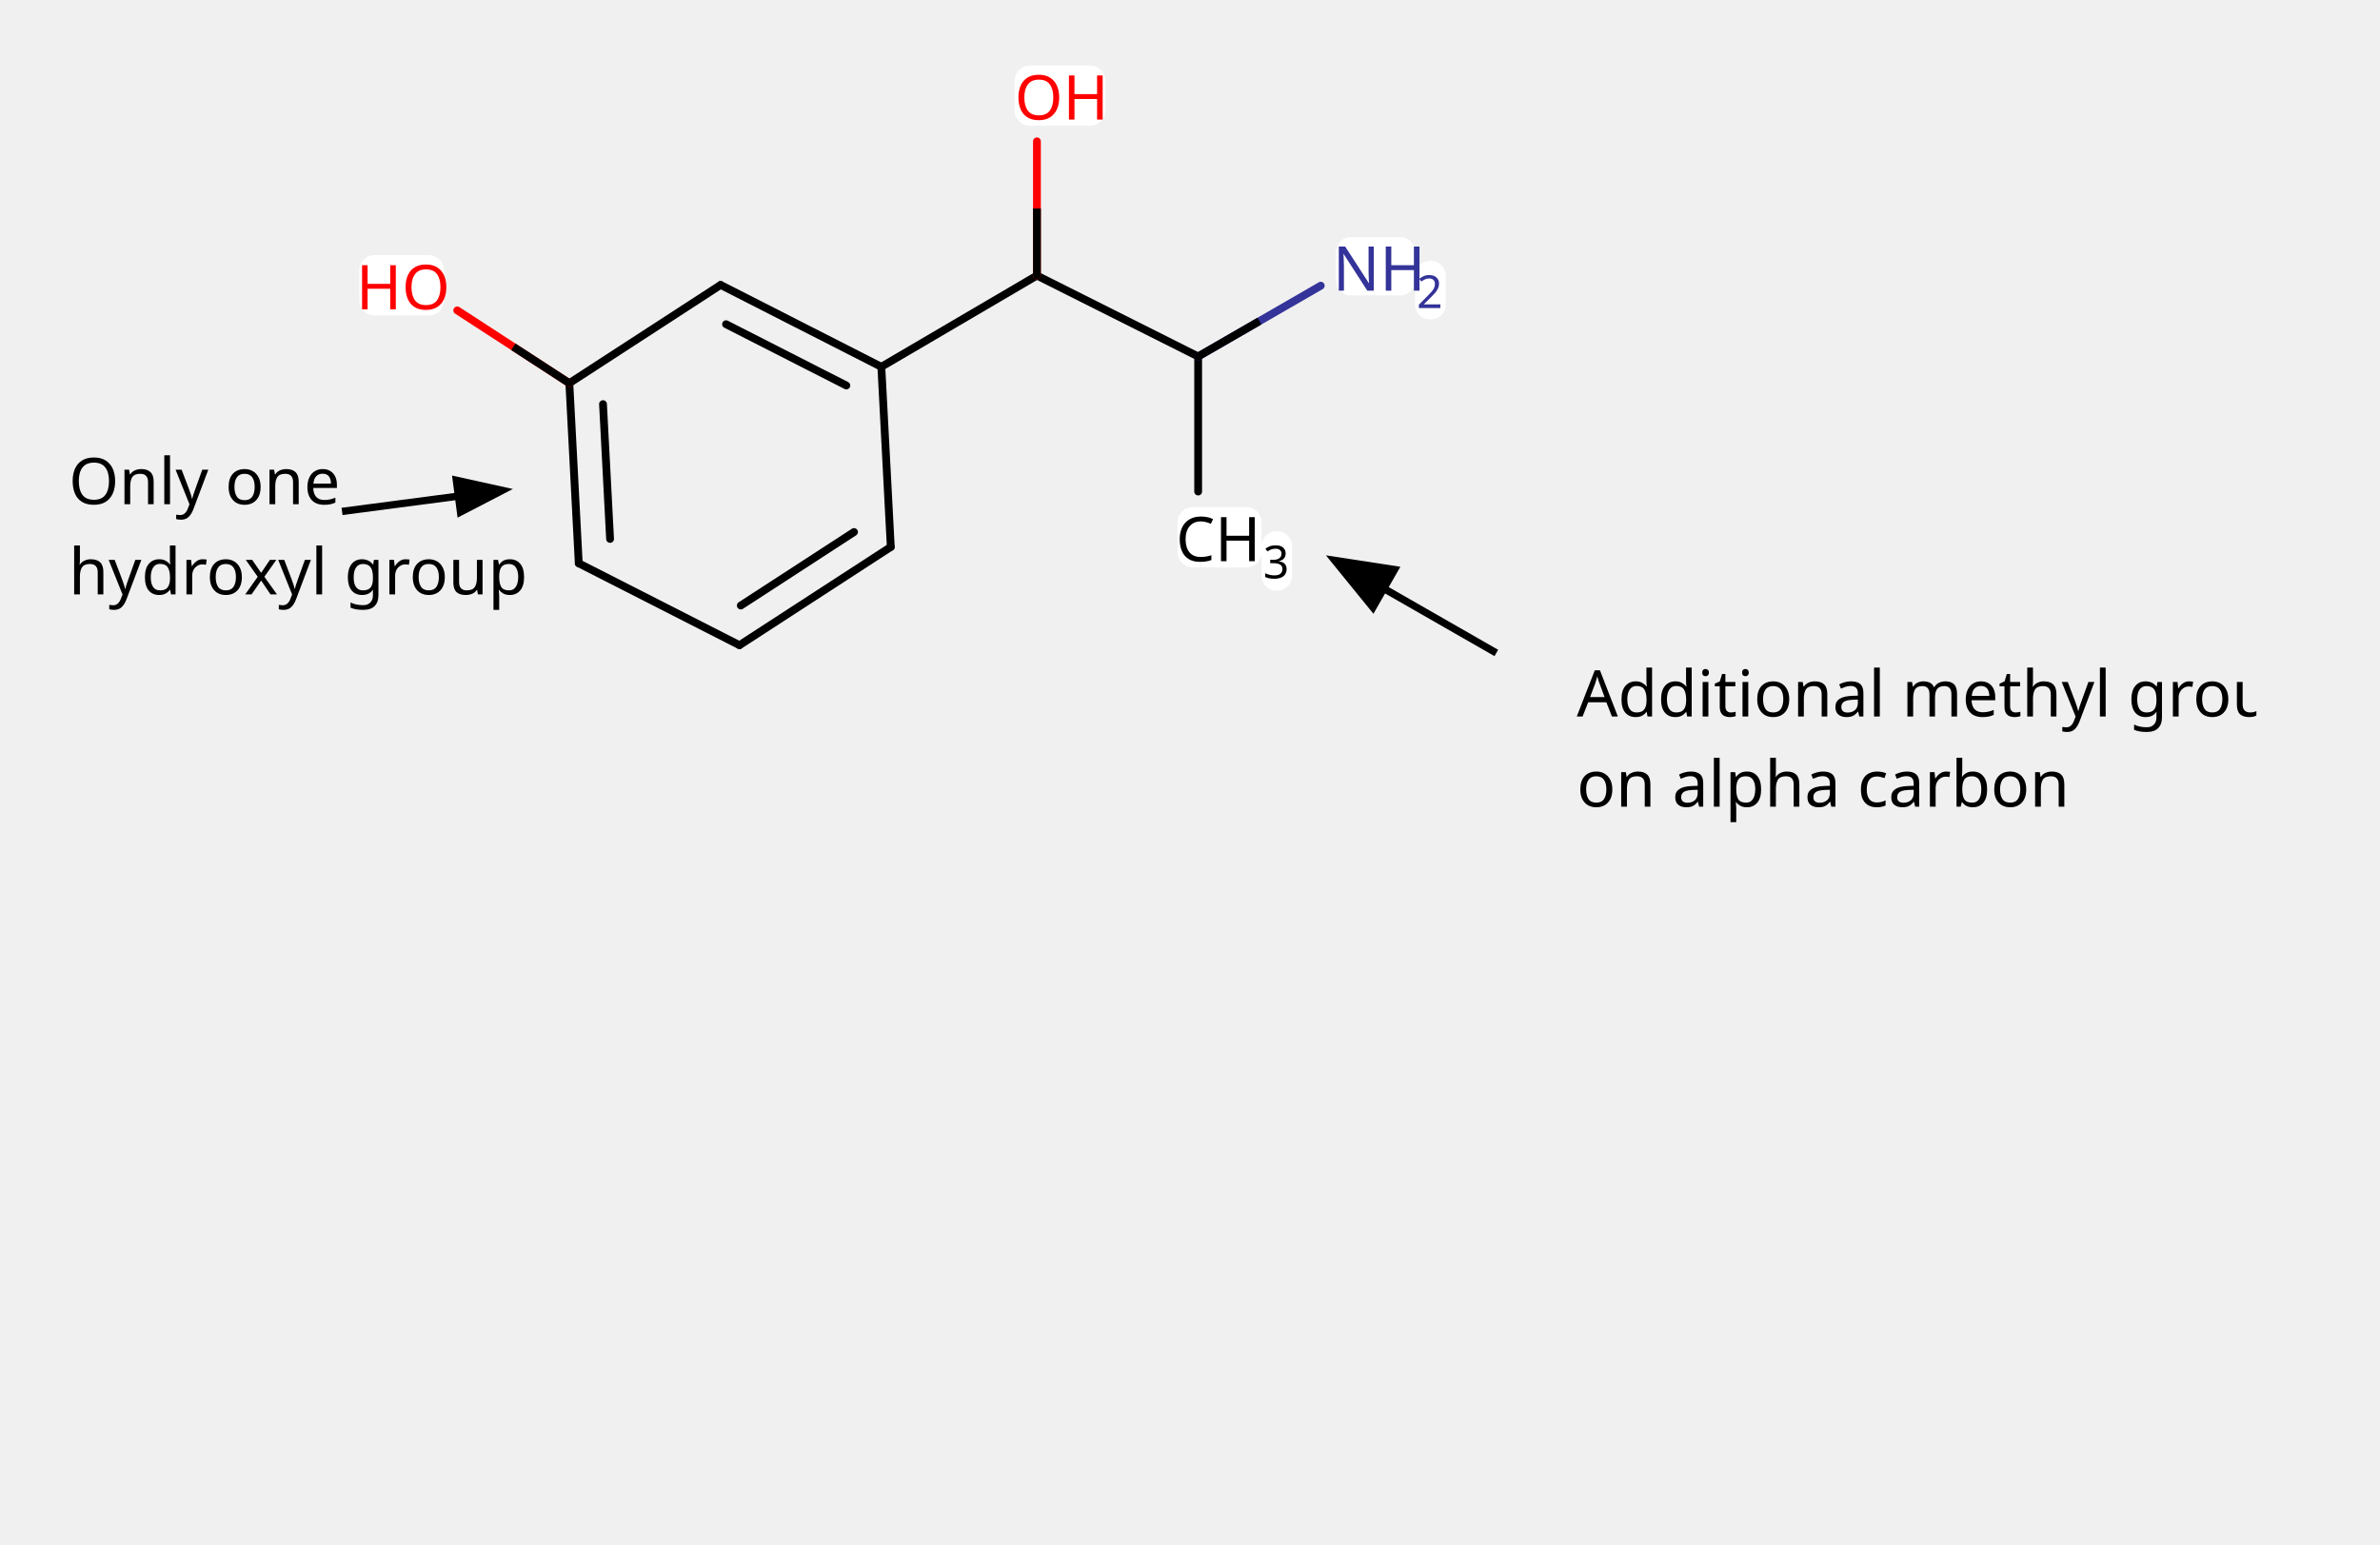
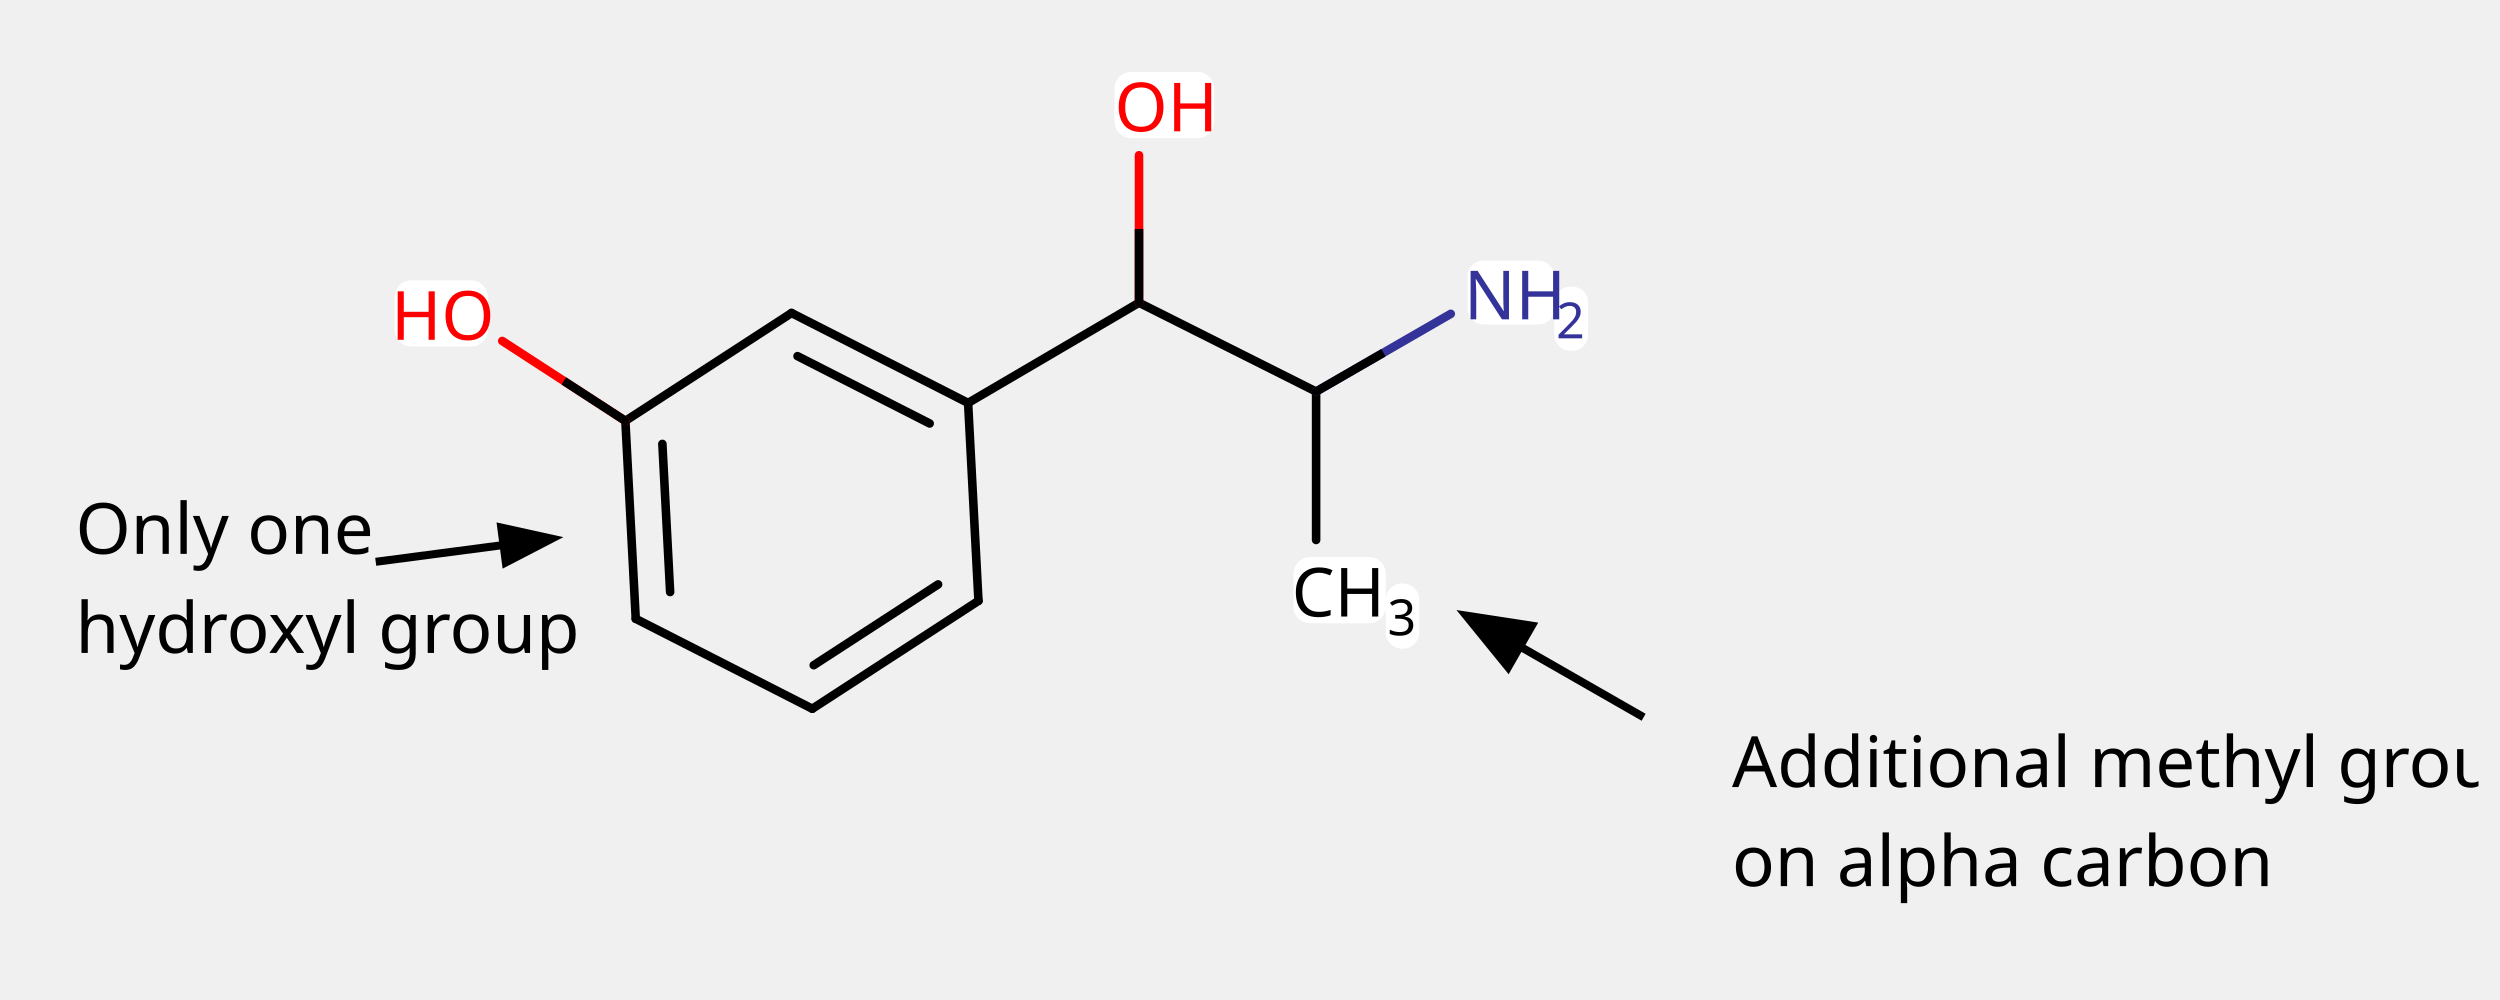
- <svg xmlns="http://www.w3.org/2000/svg" color-interpolation="auto" stroke="#000" stroke-linecap="square" width="732" stroke-miterlimit="10" height="475" font-family="'Dialog'" font-size="12">
+ <svg xmlns="http://www.w3.org/2000/svg" height="280" width="700" color-interpolation="auto" stroke="#000" stroke-linecap="square" stroke-miterlimit="10" font-family="'Dialog'" font-size="12">
  <defs>
    <clipPath id="a">
      <path d="M0 0h732v475H0V0z" />
    </clipPath>
    <clipPath id="b">
      <path d="M368.508 87.874c-12.024 0-21.772 9.747-21.772 21.771 0 12.024 9.748 21.772 21.772 21.772s21.772-9.748 21.772-21.772-9.748-21.771-21.772-21.771z" />
    </clipPath>
    <clipPath id="c">
      <path d="M318.923 64.116c-11.4 0-20.642 9.242-20.642 20.642 0 11.4 9.242 20.642 20.642 20.642 11.4 0 20.642-9.242 20.642-20.642 0-11.4-9.242-20.642-20.642-20.642z" />
    </clipPath>
    <clipPath id="d">
      <path d="M175.105 97.306c-11.35 0-20.55 9.2-20.55 20.55 0 11.35 9.2 20.55 20.55 20.55 11.35 0 20.55-9.2 20.55-20.55 0-11.35-9.2-20.55-20.55-20.55z" />
    </clipPath>
    <clipPath id="e">
      <path d="M-361.68-152.625h732v475h-732v-475z" />
    </clipPath>
    <clipPath id="f">
      <path d="M-388.508-162.87h732v475h-732v-475z" />
    </clipPath>
    <clipPath id="g">
      <path d="M-409.923-69.405h732v475h-732v-475z" />
    </clipPath>
    <clipPath id="h">
      <path d="M-435.72-79.742h732v475h-732v-475z" />
    </clipPath>
    <clipPath id="i">
      <path d="M-312.08-16.778h732v475h-732v-475z" />
    </clipPath>
    <clipPath id="j">
      <path d="M-109.513-75.139h732v475h-732v-475z" />
    </clipPath>
    <clipPath id="k">
      <path d="M484.483 198.29h105.984v28.766H484.484V198.29z" />
    </clipPath>
    <clipPath id="l">
      <path d="M20.565 133.142h87.31v53.497h-87.31v-53.497z" />
    </clipPath>
  </defs>
  <path d="M220.98 86.631l-46.53 30.218a1.2 1.2 0 1 0 1.309 2.014l46.529-30.218a1.2 1.2 0 1 0-1.308-2.014z" clip-path="url(#a)" text-rendering="geometricPrecision" stroke="none" />
  <path d="M186.663 124.238a1.2 1.2 0 1 0-2.399.126l2.173 41.467a1.2 1.2 0 1 0 2.399-.125zm-10.36-6.445a1.2 1.2 0 1 0-2.398.125l2.904 55.406a1.2 1.2 0 1 0 2.399-.126z" clip-path="url(#a)" text-rendering="geometricPrecision" stroke="none" />
  <path d="M177.463 174.331l49.433 25.188a1.2 1.2 0 1 0 1.09-2.14l-49.432-25.188a1.2 1.2 0 1 0-1.09 2.14z" clip-path="url(#a)" text-rendering="geometricPrecision" stroke="none" />
  <path d="M227.19 185.248a1.2 1.2 0 1 0 1.308 2.015l34.824-22.616a1.2 1.2 0 1 0-1.309-2.014zm-.403 12.194a1.2 1.2 0 1 0 1.308 2.014l46.53-30.217a1.2 1.2 0 1 0-1.309-2.014zM222.18 86.568a1.2 1.2 0 1 0-1.091 2.14l49.433 25.189a1.2 1.2 0 1 0 1.09-2.14zm1.674 12.085a1.2 1.2 0 1 0-1.09 2.14l36.996 18.852a1.2 1.2 0 1 0 1.09-2.14z" clip-path="url(#a)" text-rendering="geometricPrecision" stroke="none" />
  <path d="M275.17 168.169l-2.904-55.405a1.2 1.2 0 1 0-2.398.125l2.903 55.406a1.2 1.2 0 1 0 2.399-.126z" clip-path="url(#a)" text-rendering="geometricPrecision" stroke="none" />
  <path d="M271.674 113.862l47.857-28.068a1.2 1.2 0 1 0-1.216-2.072l-47.856 28.069a1.2 1.2 0 1 0 1.215 2.071zm95.633-4.217v41.544a1.2 1.2 0 1 0 2.402 0v-41.544a1.2 1.2 0 1 0-2.402 0z" clip-path="url(#a)" text-rendering="geometricPrecision" stroke="none" />
  <path d="M318.384 85.832l49.585 24.887a1.2 1.2 0 1 0 1.078-2.147l-49.585-24.887a1.2 1.2 0 1 0-1.078 2.147z" clip-path="url(#a)" text-rendering="geometricPrecision" stroke="none" />
  <g fill="#339" text-rendering="geometricPrecision" stroke="none">
    <path d="M369.109 110.685l37.71-21.771a1.2 1.2 0 1 0-1.202-2.08l-37.71 21.771a1.2 1.2 0 1 0 1.202 2.08z" clip-path="url(#a)" />
    <path fill="#000" d="M369.109 110.685l37.71-21.771a1.2 1.2 0 1 0-1.202-2.08l-37.71 21.771a1.2 1.2 0 1 0 1.202 2.08z" clip-path="url(#b)" />
  </g>
  <g fill="red" text-rendering="geometricPrecision" stroke="none">
    <path d="M320.124 84.758V43.474a1.2 1.2 0 1 0-2.402 0v41.284a1.2 1.2 0 1 0 2.402 0z" clip-path="url(#a)" />
    <path fill="#000" d="M320.124 84.758V43.474a1.2 1.2 0 1 0-2.402 0v41.284a1.2 1.2 0 1 0 2.402 0z" clip-path="url(#c)" />
  </g>
  <g fill="red" text-rendering="geometricPrecision" stroke="none">
    <path d="M175.759 116.849l-34.47-22.385a1.2 1.2 0 1 0-1.308 2.014l34.47 22.385a1.2 1.2 0 1 0 1.308-2.014z" clip-path="url(#a)" />
    <path fill="#000" d="M175.759 116.849l-34.47-22.385a1.2 1.2 0 1 0-1.308 2.014l34.47 22.385a1.2 1.2 0 1 0 1.308-2.014z" clip-path="url(#d)" />
  </g>
  <path d="M366.809 155.993a4.629 4.629 0 0 0-4.629 4.629v9.257a4.629 4.629 0 0 0 4.629 4.63h16.57a4.629 4.629 0 0 0 4.63-4.63v7.186a4.57 4.57 0 0 0 4.57 4.57h.234a4.57 4.57 0 0 0 4.57-4.57v-9.14a4.57 4.57 0 0 0-4.57-4.57h-.234a4.57 4.57 0 0 0-4.57 4.57v-7.304a4.629 4.629 0 0 0-4.63-4.628z" clip-path="url(#a)" fill="#fff" text-rendering="geometricPrecision" stroke="none" />
  <text y="20" clip-path="url(#e)" stroke="none" transform="translate(361.68 152.625)" text-rendering="geometricPrecision" font-size="19" font-family="sans-serif">CH</text>
  <text y="15" clip-path="url(#f)" stroke="none" transform="translate(388.508 162.87)" text-rendering="geometricPrecision" font-size="14" font-family="sans-serif">3</text>
  <g fill="#fff" text-rendering="geometricPrecision" font-size="14" font-family="sans-serif" stroke="none">
    <path d="M415.395 72.96a4.473 4.473 0 0 0-4.472 4.473v8.945a4.473 4.473 0 0 0 4.472 4.472h15.352a4.473 4.473 0 0 0 4.472-4.472v7.356a4.492 4.492 0 0 0 4.493 4.492h.47a4.492 4.492 0 0 0 4.492-4.492V84.75a4.492 4.492 0 0 0-4.492-4.493h-.47a4.492 4.492 0 0 0-4.493 4.493v-7.317a4.473 4.473 0 0 0-4.472-4.473z" clip-path="url(#a)" />
    <text font-size="19" y="20" transform="translate(409.923 69.405)" clip-path="url(#g)" fill="#339">NH</text>
  </g>
  <text y="15" clip-path="url(#h)" stroke="none" transform="translate(435.72 79.742)" fill="#339" text-rendering="geometricPrecision" font-size="14" font-family="sans-serif">2</text>
  <g fill="#fff" text-rendering="geometricPrecision" font-size="14" font-family="sans-serif" stroke="none">
    <path d="M316.713 20.136a4.634 4.634 0 0 0-4.634 4.633v9.268a4.634 4.634 0 0 0 4.634 4.634h18.592a4.634 4.634 0 0 0 4.634-4.634v-9.268a4.634 4.634 0 0 0-4.634-4.633z" clip-path="url(#a)" />
    <text font-size="19" y="20" transform="translate(312.08 16.778)" clip-path="url(#i)" fill="red">OH</text>
  </g>
  <g fill="#fff" text-rendering="geometricPrecision" font-size="19" font-family="sans-serif" stroke="none">
    <path d="M115.146 78.496a4.634 4.634 0 0 0-4.633 4.634v9.268a4.634 4.634 0 0 0 4.633 4.634h16.78a4.634 4.634 0 0 0 4.634-4.634V83.13a4.634 4.634 0 0 0-4.634-4.634z" clip-path="url(#a)" />
    <text y="20" transform="translate(109.513 75.139)" clip-path="url(#j)" fill="red">HO</text>
  </g>
  <path d="M139.733 151.632l-34.678 4.556.293 2.232 34.678-4.556.704 5.358 17.01-8.82-18.71-4.128zM426 182.536l33.649 19.276 1.119-1.953-33.648-19.277 3.582-6.252-22.898-3.516 14.615 17.974z" clip-path="url(#a)" text-rendering="geometricPrecision" font-size="20" font-weight="bold" font-family="sans-serif" stroke="none" />
  <text x="484.976" y="209.584" clip-path="url(#k)" stroke="none" transform="translate(-475.972 -194.897) scale(1.9814)" text-rendering="geometricPrecision" font-size="10" font-family="sans-serif">Additional methyl group</text>
  <text x="484.976" y="223.584" clip-path="url(#k)" stroke="none" transform="translate(-475.972 -194.897) scale(1.9814)" text-rendering="geometricPrecision" font-size="10" font-family="sans-serif">on alpha carbon</text>
  <g text-rendering="geometricPrecision" font-size="10" font-family="sans-serif" stroke="none">
    <text x="21.14" y="144.287" clip-path="url(#l)" transform="translate(-20.748 -130.812) scale(1.9814)">Only one</text>
    <text x="21.14" y="158.287" clip-path="url(#l)" transform="translate(-20.748 -130.812) scale(1.9814)">hydroxyl group</text>
  </g>
</svg>
